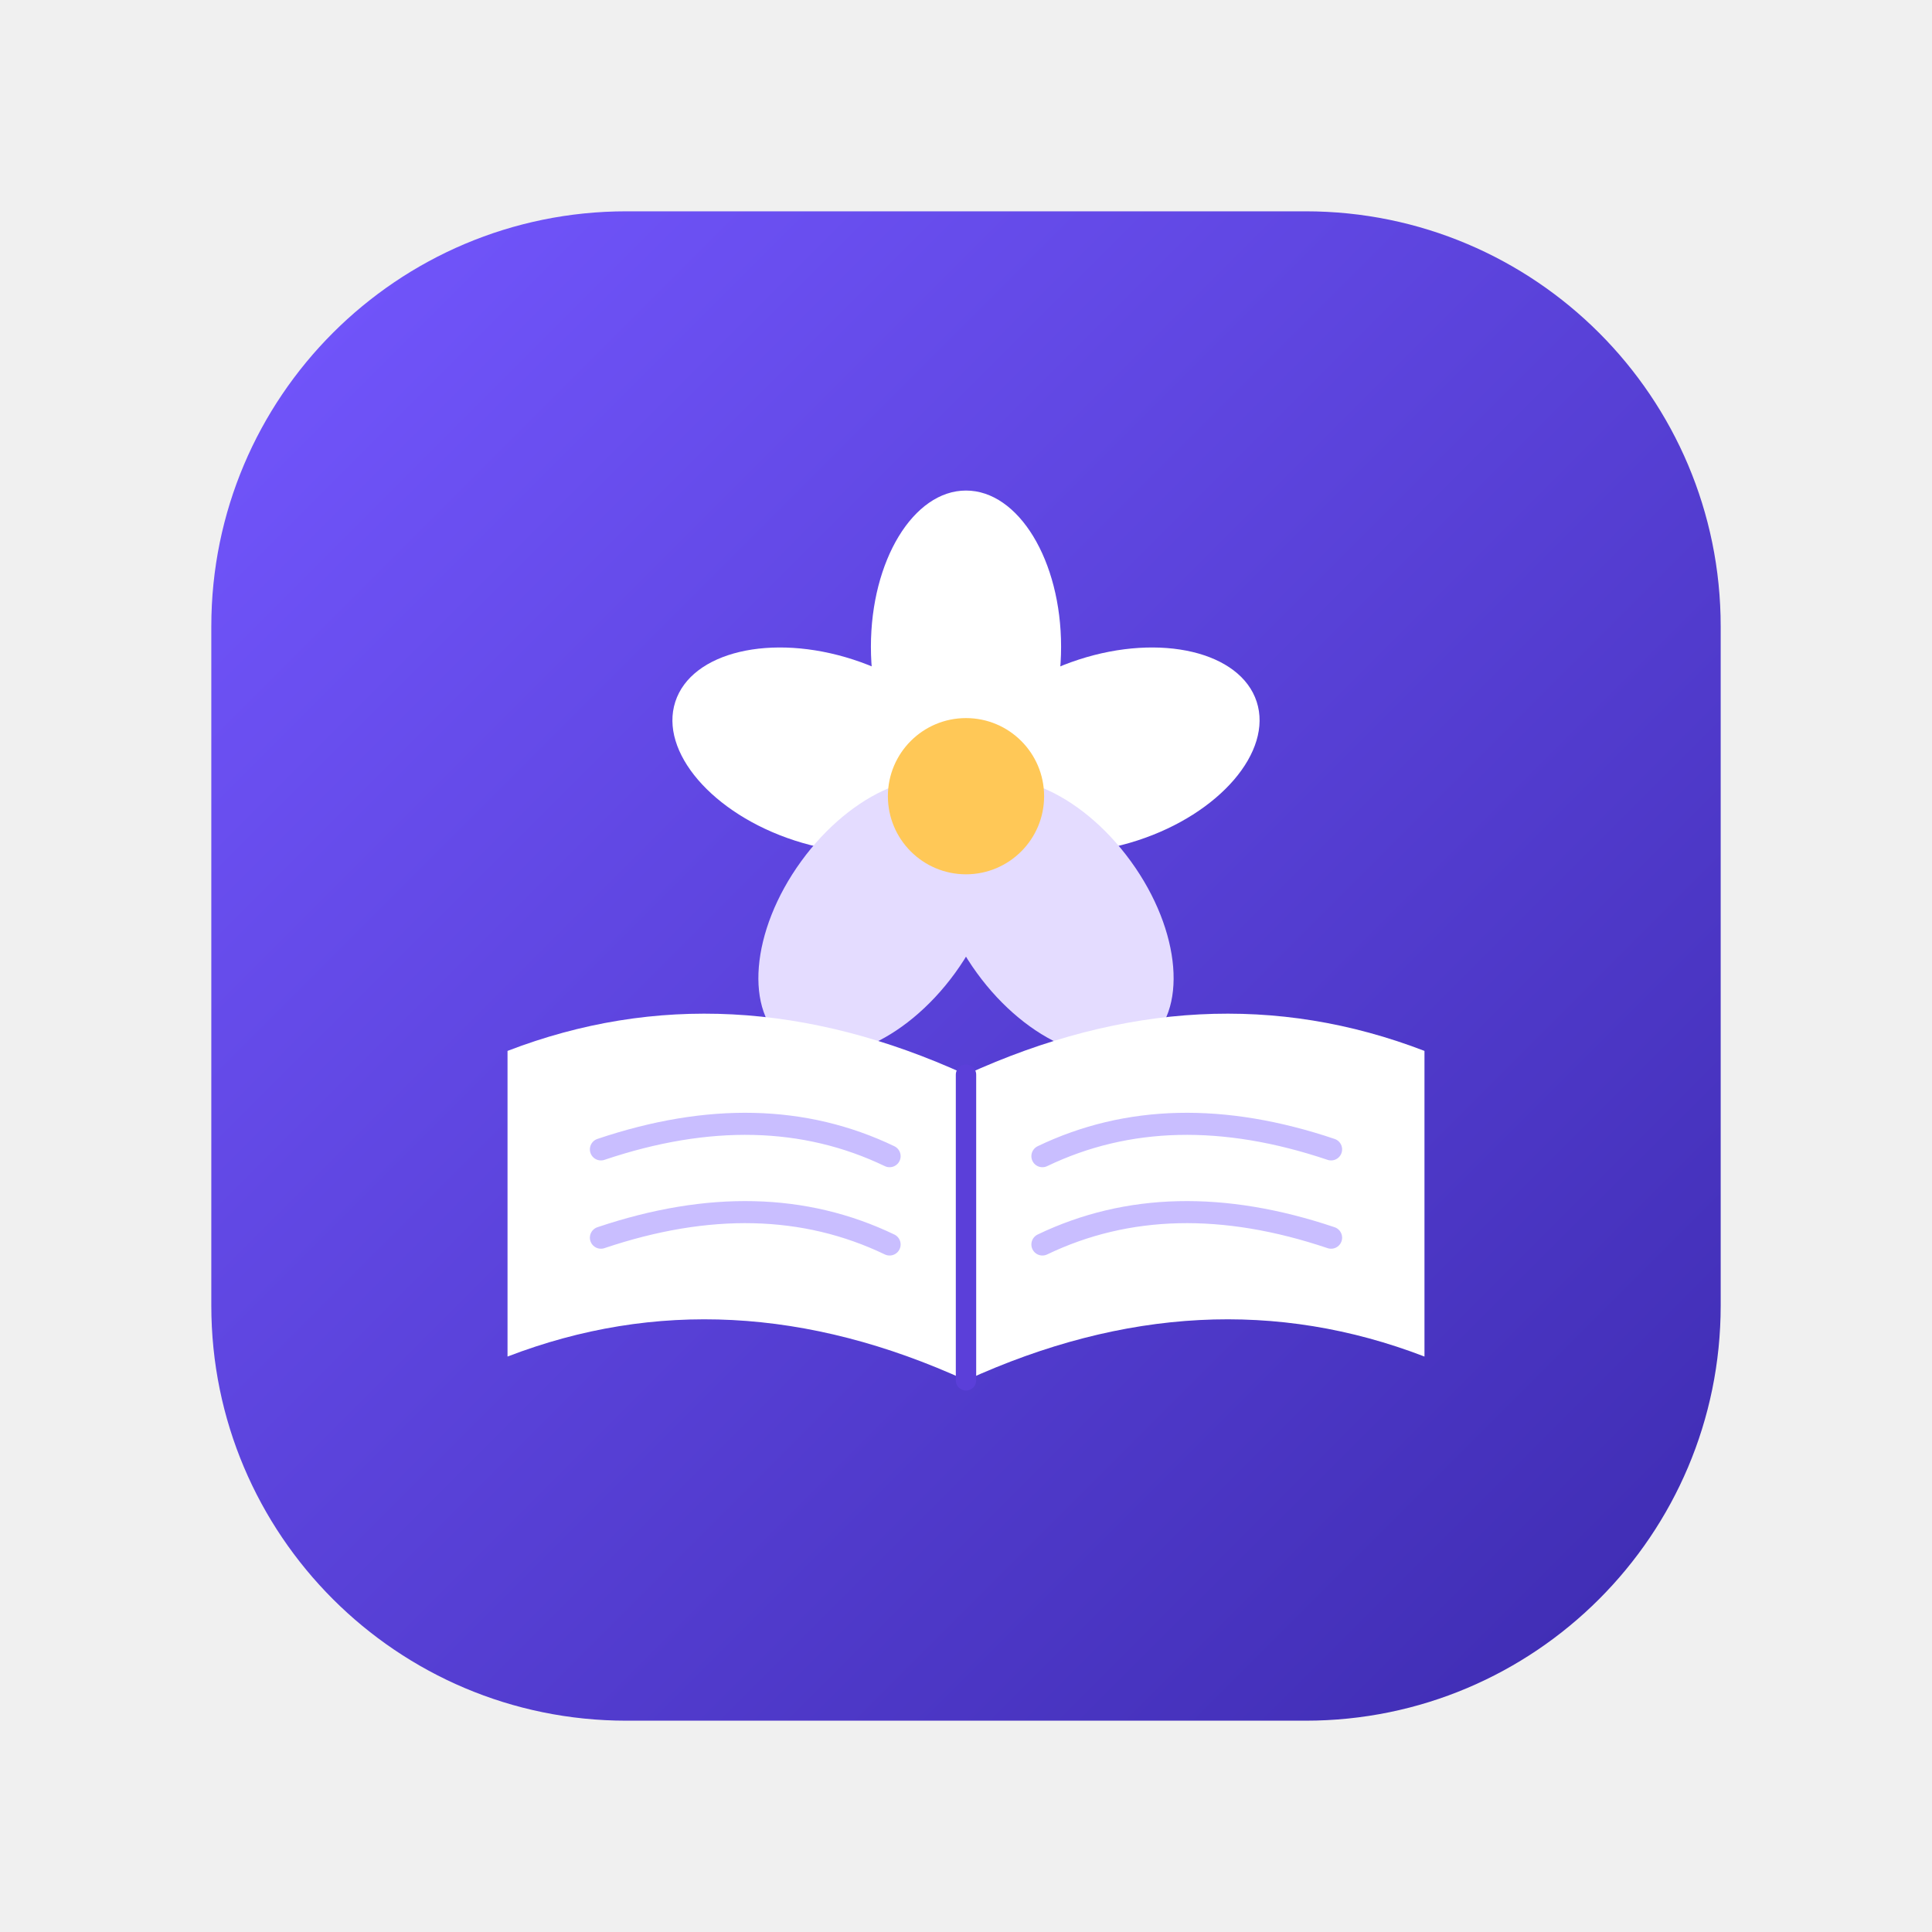
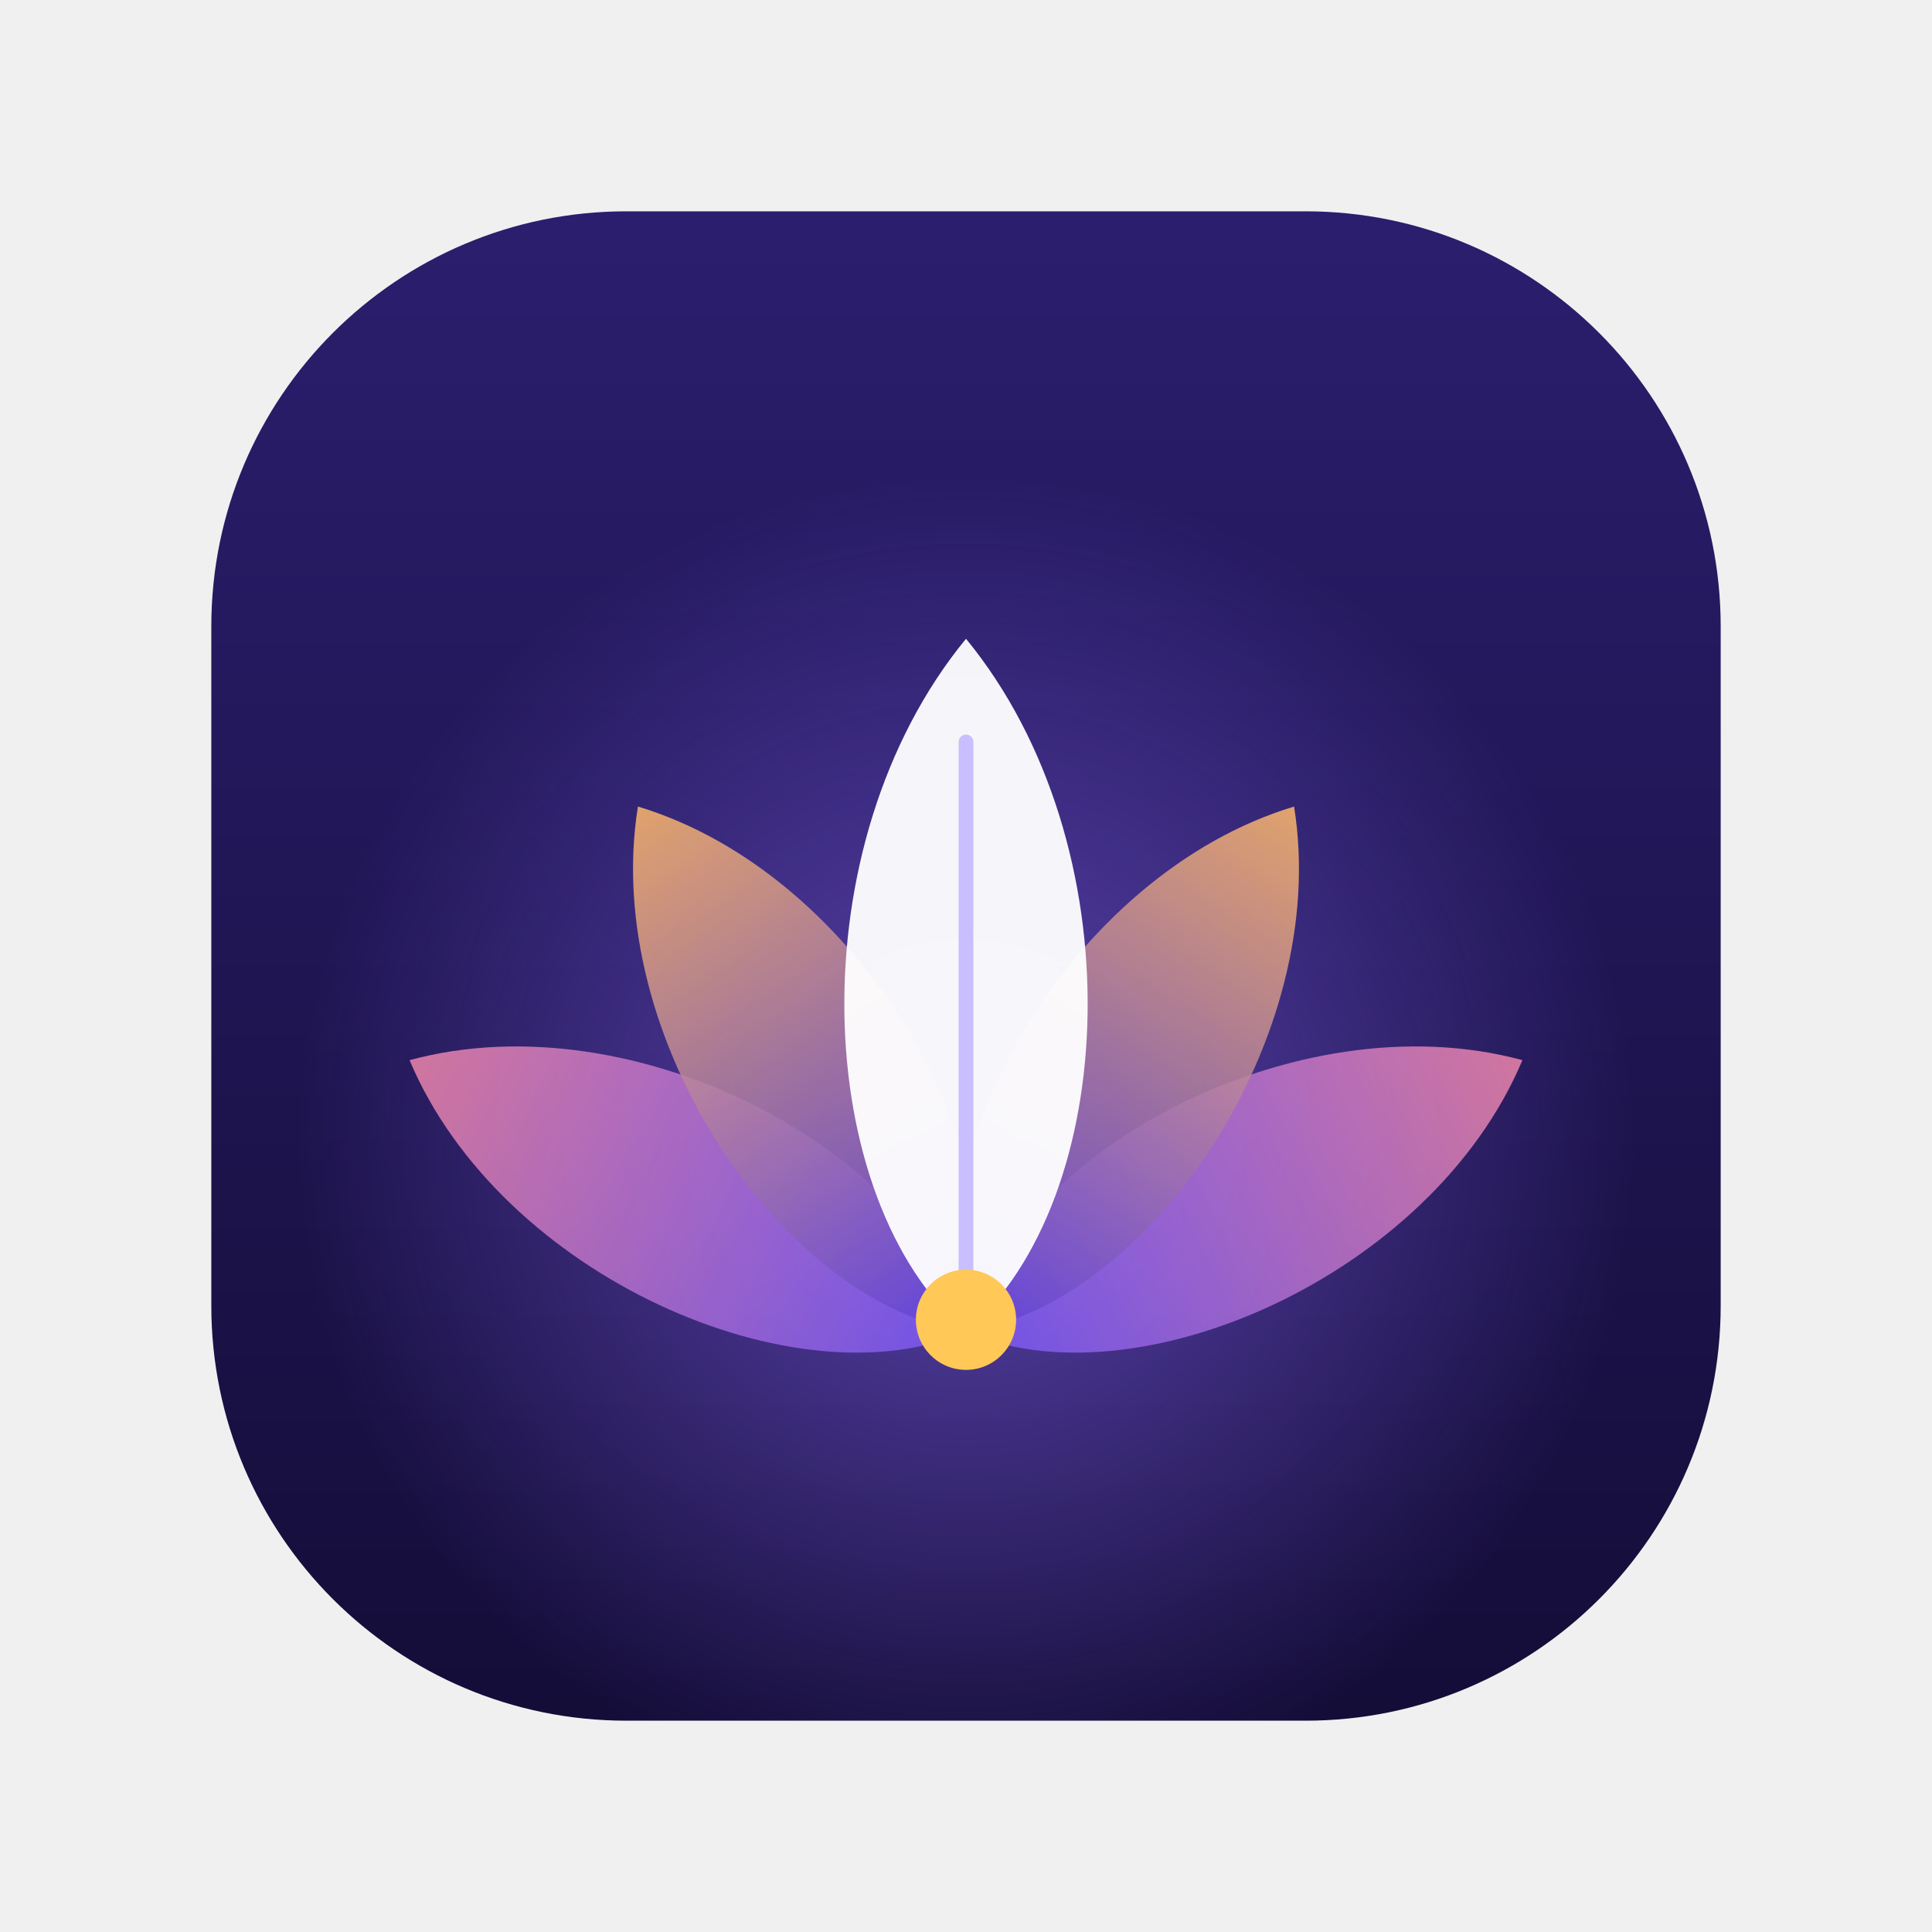
<svg xmlns="http://www.w3.org/2000/svg" viewBox="0 0 1024 1024">
  <defs>
-     <linearGradient id="g" x1="0" y1="0" x2="1" y2="1">
-       <stop offset="0" stop-color="#7457FF" />
-       <stop offset="1" stop-color="#3D2BB0" />
+     <linearGradient id="bg" x1="0" y1="0" x2="0" y2="1">
+       <stop offset="0" stop-color="#2B1E6E" />
+       <stop offset="1" stop-color="#140D38" />
    </linearGradient>
+     <linearGradient id="p" x1="0" y1="1" x2="0" y2="0">
+       <stop offset="0" stop-color="#7C5CFF" />
+       <stop offset="1" stop-color="#FF8FB1" />
+     </linearGradient>
+     <linearGradient id="p2" x1="0" y1="1" x2="0" y2="0">
+       <stop offset="0" stop-color="#5B3FD9" />
+       <stop offset="1" stop-color="#FFB86B" />
+     </linearGradient>
+     <radialGradient id="glow" cx="0.5" cy="0.62" r="0.45">
+       <stop offset="0" stop-color="#8F6BFF" stop-opacity="0.55" />
+       <stop offset="1" stop-color="#8F6BFF" stop-opacity="0" />
+     </radialGradient>
  </defs>
-   <rect x="112" y="112" width="800" height="800" rx="220" fill="url(#g)" />
-   <g transform="translate(512 512) scale(0.9) translate(-512 -540)">
-     <g transform="translate(512 560)">
-       <g fill="#ffffff" transform="translate(0 -120)">
-         <ellipse cx="0" cy="-88" rx="56" ry="92" />
-         <ellipse cx="0" cy="-88" rx="56" ry="92" transform="rotate(72)" />
-         <ellipse cx="0" cy="-88" rx="56" ry="92" transform="rotate(-72)" />
-         <ellipse cx="0" cy="-88" rx="56" ry="92" transform="rotate(144)" fill="#E4DCFF" />
-         <ellipse cx="0" cy="-88" rx="56" ry="92" transform="rotate(-144)" fill="#E4DCFF" />
-         <circle cx="0" cy="0" r="46" fill="#FFC857" />
+   <clipPath id="r">
+     <rect x="112" y="112" width="800" height="800" rx="220" />
+   </clipPath>
+   <g clip-path="url(#r)">
+     <g transform="translate(512 512) scale(0.78125) translate(-512 -512)">
+       <rect width="1024" height="1024" fill="url(#bg)" />
+       <rect width="1024" height="1024" fill="url(#glow)" />
+       <g transform="translate(512 760)">
+         <path id="pt" d="M0,0 C 95,-80 105,-300 0,-420 C -105,-300 -95,-80 0,0 Z" fill="url(#p)" opacity="0.78" transform="rotate(-64)" />
+         <path d="M0,0 C 95,-80 105,-300 0,-420 C -105,-300 -95,-80 0,0 Z" fill="url(#p)" opacity="0.78" transform="rotate(64)" />
+         <path d="M0,0 C 95,-80 105,-300 0,-420 C -105,-300 -95,-80 0,0 Z" fill="url(#p2)" opacity="0.85" transform="rotate(-32)" />
+         <path d="M0,0 C 95,-80 105,-300 0,-420 C -105,-300 -95,-80 0,0 Z" fill="url(#p2)" opacity="0.85" transform="rotate(32)" />
+         <path d="M0,0 C 105,-90 115,-330 0,-470 C -115,-330 -105,-90 0,0 Z" fill="#ffffff" opacity="0.95" />
+         <path d="M0,-40 L0,-400" stroke="#C9BEFF" stroke-width="10" stroke-linecap="round" />
+         <circle cx="0" cy="-8" r="34" fill="#FFC857" />
      </g>
-       <path d="M -270 30 Q -140 -20 0 44 Q 140 -20 270 30 L 270 210 Q 140 160 0 224 Q -140 160 -270 210 Z" fill="#ffffff" />
-       <path d="M 0 44 L 0 224" stroke="#5B3FD9" stroke-width="12" stroke-linecap="round" />
-       <path d="M -215 88 Q -120 56 -45 92 M -215 140 Q -120 108 -45 144 M 45 92 Q 120 56 215 88 M 45 144 Q 120 108 215 140" stroke="#C9BEFF" stroke-width="13" fill="none" stroke-linecap="round" />
    </g>
  </g>
</svg>
